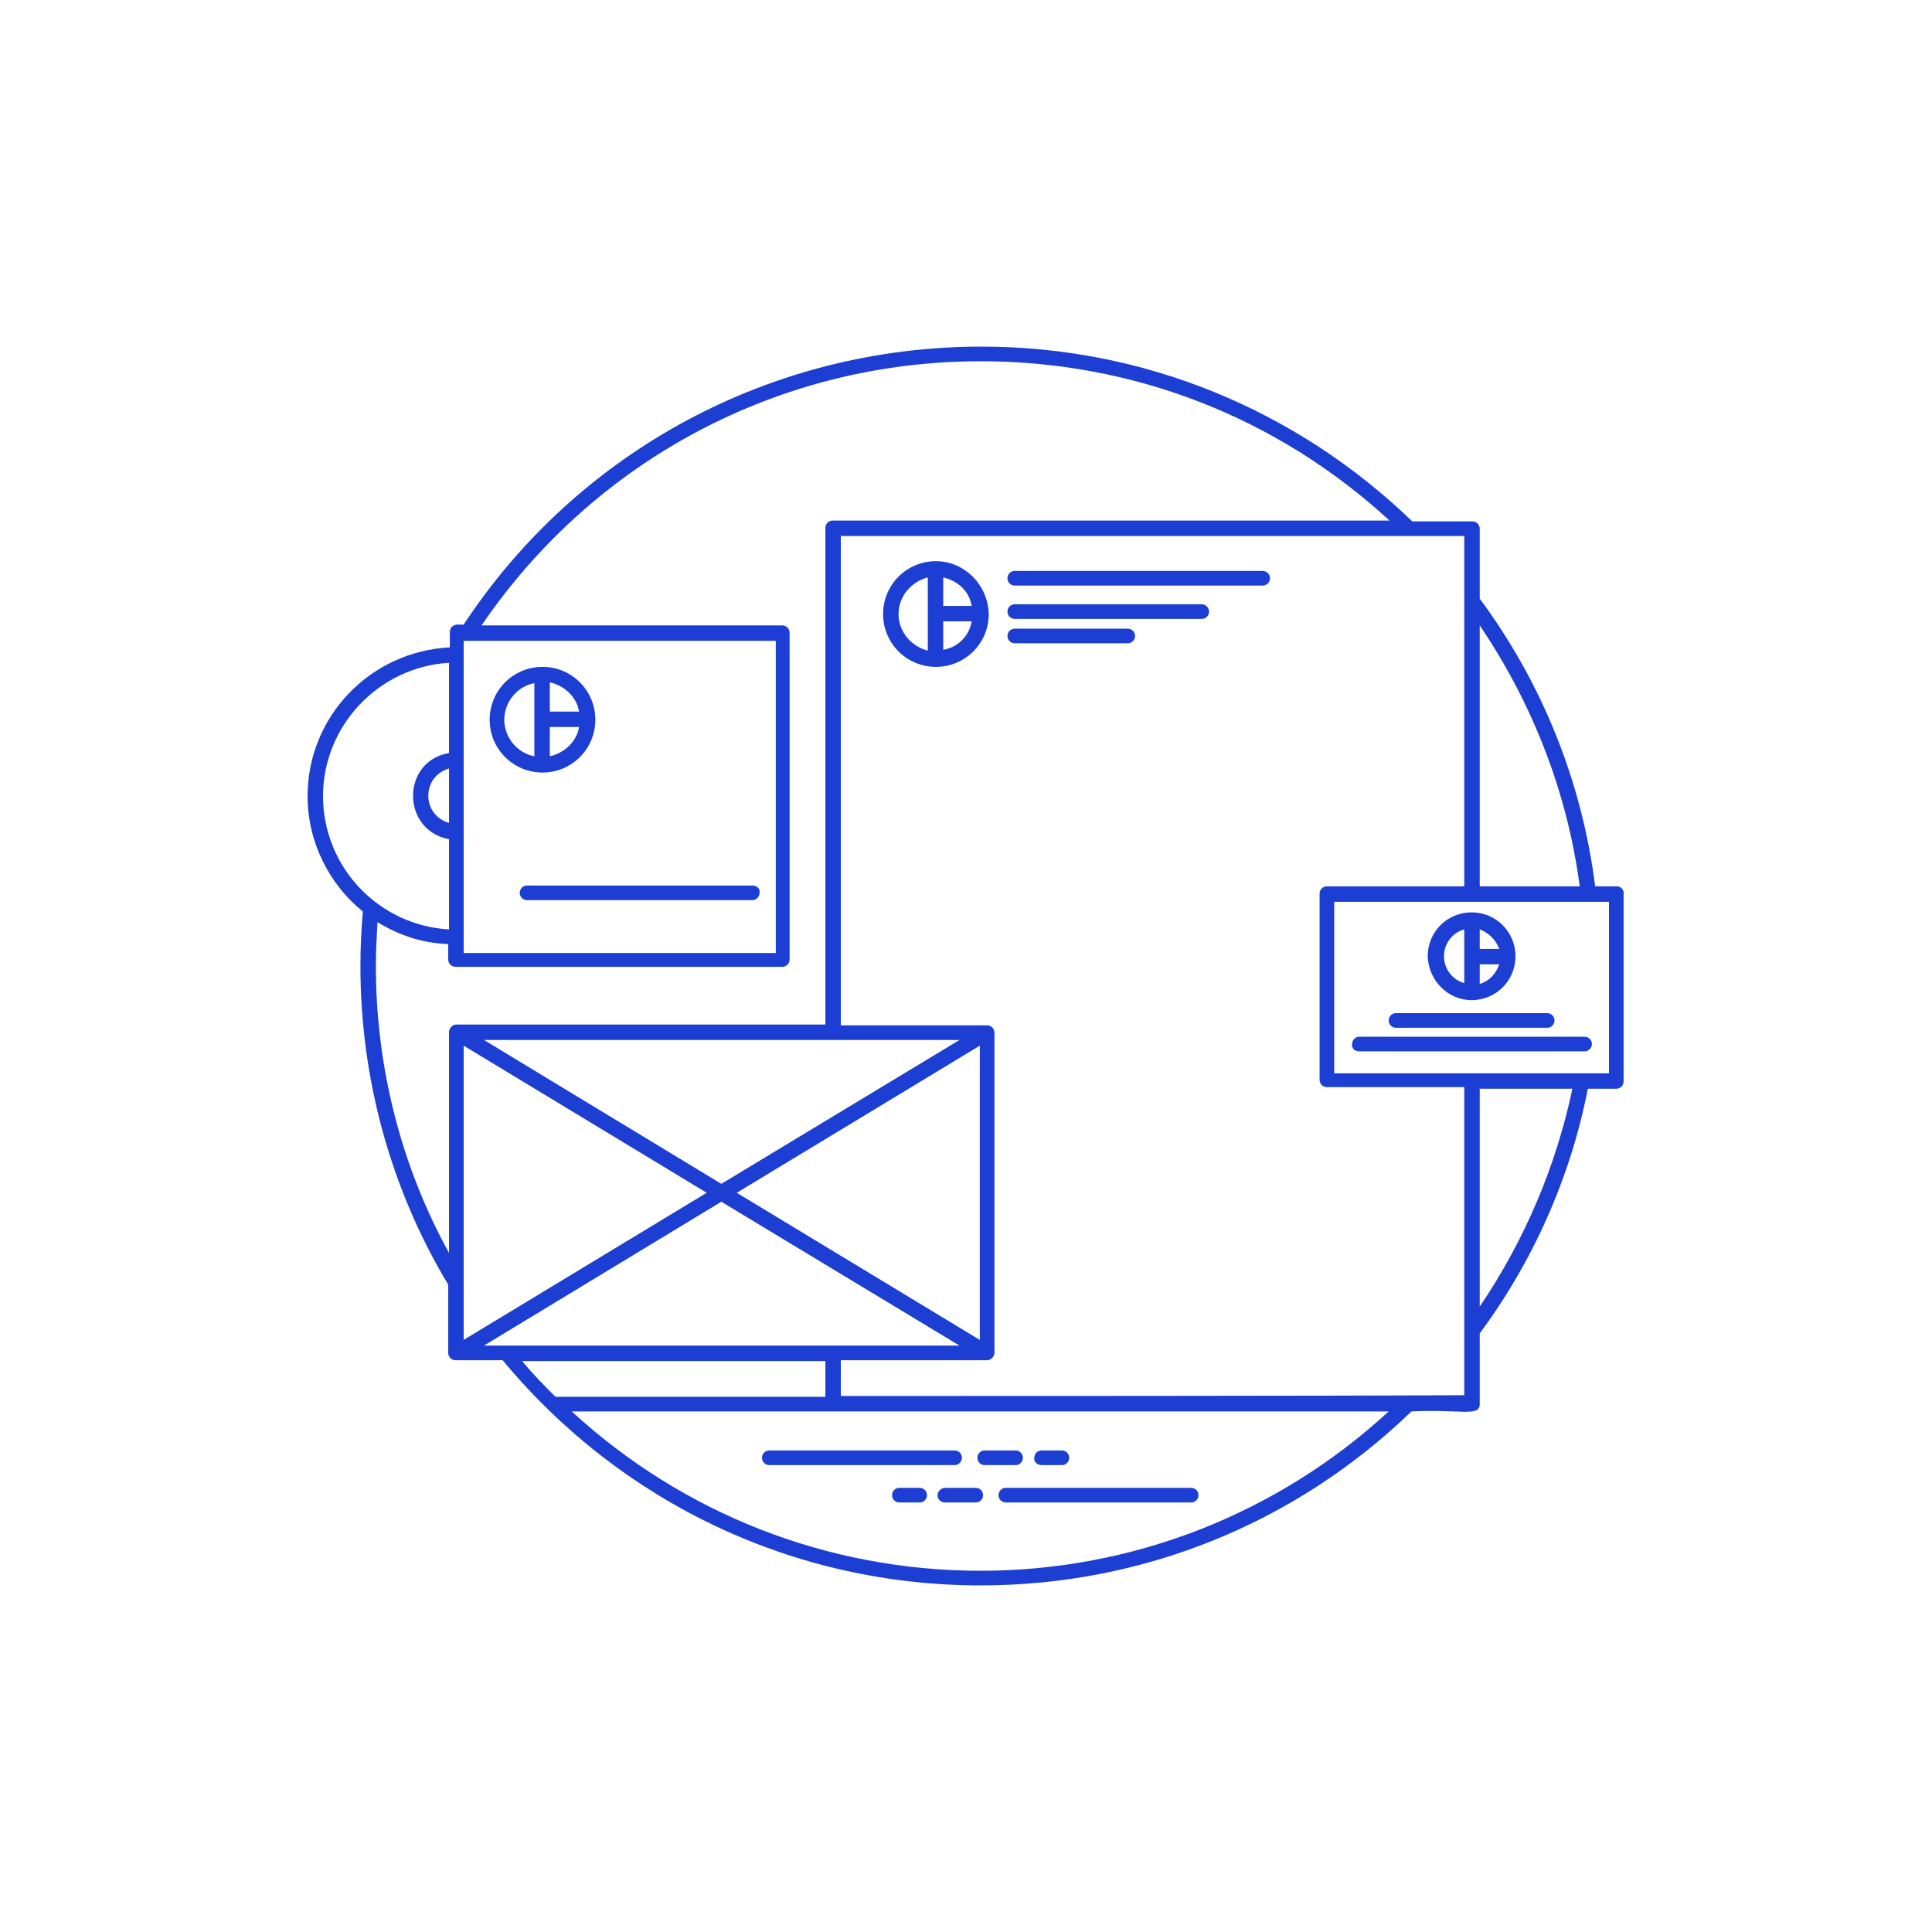
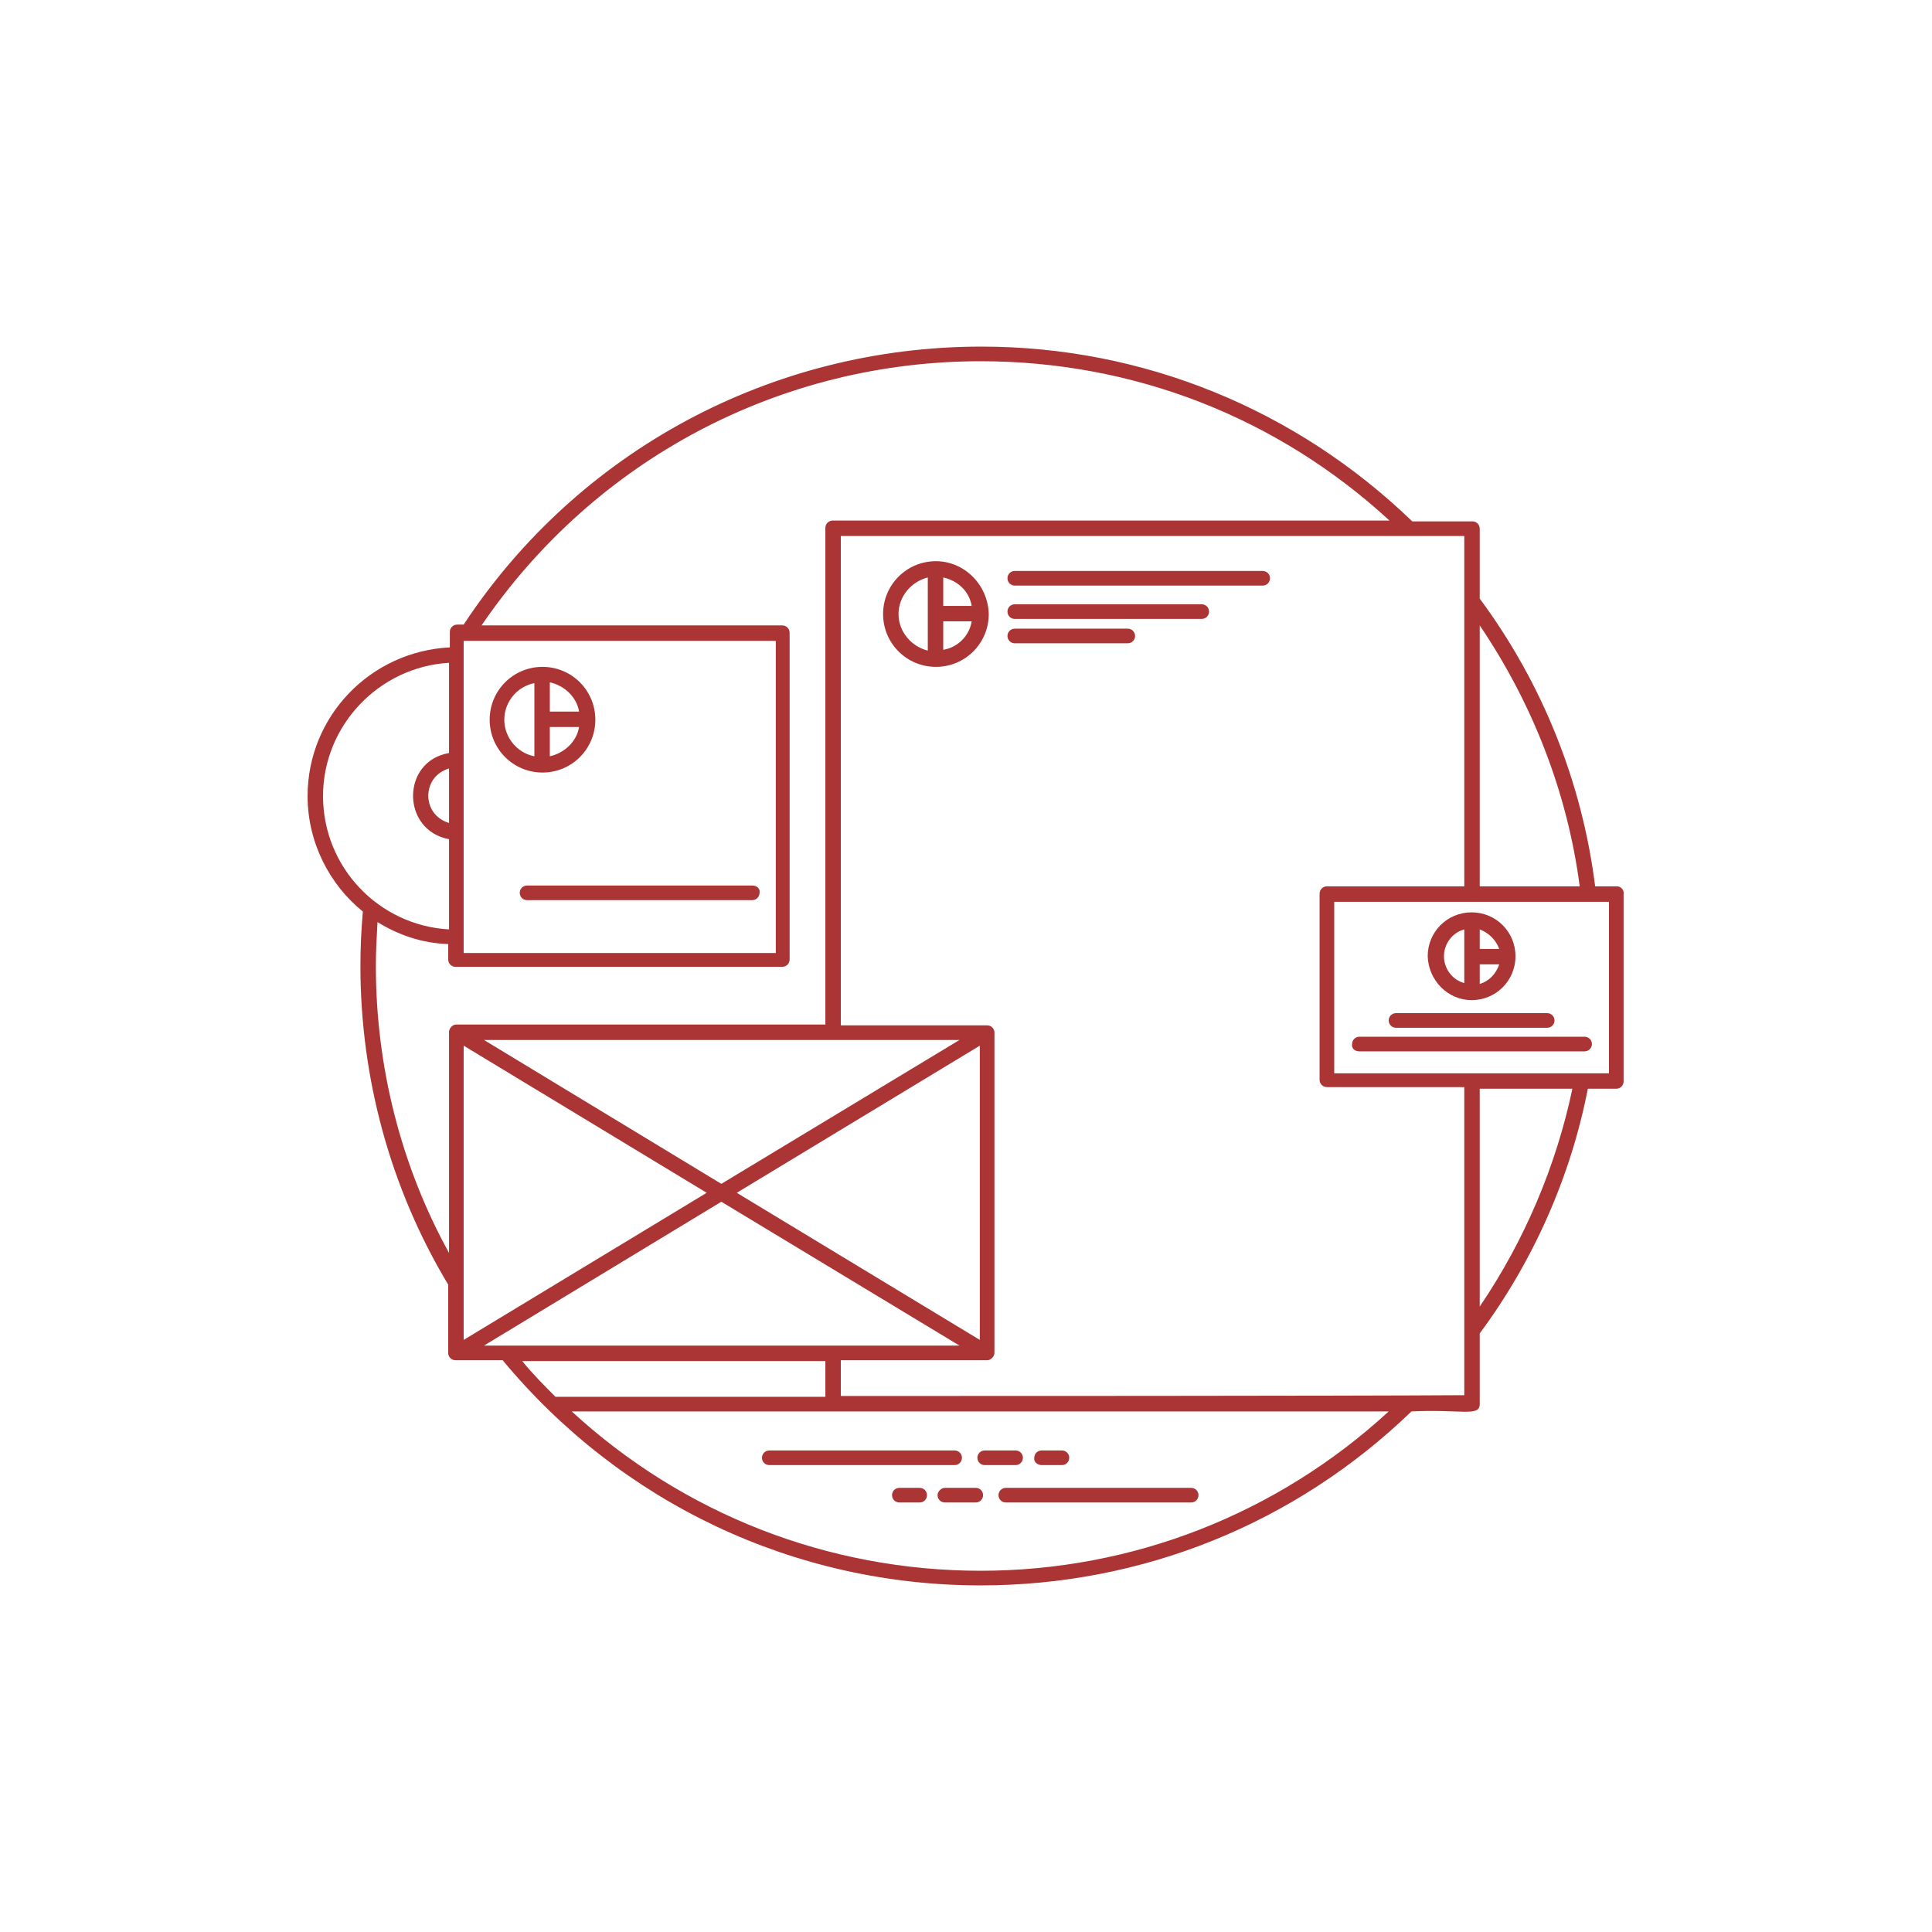
- <svg xmlns="http://www.w3.org/2000/svg" width="100" height="100">
-   <svg fill="#1c3ed3" transform="matrix(.69 0 0 .69 15.5 15.5)" viewBox="0 0 164 164">
-     <path d="M36.4 51.7c0-3.6-2.9-6.5-6.5-6.5s-6.5 2.9-6.5 6.5 2.9 6.5 6.5 6.5 6.5-2.9 6.5-6.5zm-5.6 4.5v-3.6h3.6c-.3 1.8-1.8 3.2-3.6 3.6zm3.6-5.5h-3.6v-3.6c1.8.4 3.3 1.8 3.6 3.6zm-9.2 1c0-2.2 1.6-4.1 3.7-4.5v9c-2.1-.4-3.7-2.3-3.7-4.5zM56.9 142.5c0 .5.4.9.9.9h22.8c.5 0 .9-.4.9-.9s-.4-.9-.9-.9H57.8c-.5 0-.9.4-.9.9zM84.3 143.4h3.8c.5 0 .9-.4.9-.9s-.4-.9-.9-.9h-3.8c-.5 0-.9.4-.9.9s.4.9.9.9zM91.3 143.4h2.5c.5 0 .9-.4.9-.9s-.4-.9-.9-.9h-2.5c-.5 0-.9.4-.9.9-.1.5.4.9.9.9zM86 147.1c0 .5.4.9.9.9h22.8c.5 0 .9-.4.9-.9s-.4-.9-.9-.9H86.9c-.5 0-.9.4-.9.9zM78.5 147.1c0 .5.4.9.9.9h3.8c.5 0 .9-.4.9-.9s-.4-.9-.9-.9h-3.8c-.4 0-.9.4-.9.9zM76.3 146.2h-2.5c-.5 0-.9.4-.9.9s.4.9.9.9h2.5c.5 0 .9-.4.9-.9s-.4-.9-.9-.9zM78.3 32.2c-3.6 0-6.5 2.9-6.5 6.5s2.9 6.5 6.5 6.5 6.5-2.9 6.5-6.5c-.1-3.6-3-6.5-6.5-6.5zm4.4 5.5h-3.5v-3.5c1.8.4 3.2 1.7 3.5 3.5zm-9 1c0-2.2 1.6-4 3.6-4.5v9c-2-.5-3.6-2.3-3.6-4.5zm5.5 4.4v-3.5h3.5c-.3 1.8-1.7 3.2-3.5 3.5z" />
-     <path d="M162.1 72.2h-2.7c-1.6-12.8-6.5-25-14.2-35.4v-8.6c0-.5-.4-.9-.9-.9h-7.4c-14.3-13.8-33.1-21.5-53-21.5-25.8 0-49.6 12.8-63.7 34.2h-.8c-.5 0-.9.4-.9.9v1.9C8.7 43.3 1 51.3 1 61.1 1 66.8 3.7 72 7.8 75.3c-.2 2.2-.3 4.5-.3 6.7 0 13.8 3.7 27.4 10.8 39.2v8.4c0 .5.4.9.9.9H25c14.6 17.6 35.9 27.7 58.8 27.7 19.9 0 38.7-7.6 53-21.4 6.1-.3 8.4.7 8.4-.9v-8.7c6.6-8.9 11.2-19.3 13.3-30.1h3.5c.5 0 .9-.4.9-.9v-23c.1-.5-.3-1-.8-1zm-4.6 0h-12.3V40.1c6.5 9.6 10.8 20.6 12.3 32.1zM18.4 64.4c-3.4-1-3.4-5.7 0-6.7v6.7zm1.8 14.1V56.7 42h38.4v38.4H20.2v-1.9zM2.9 61.1c0-8.7 6.9-15.9 15.5-16.4v11.1c-5.9 1-5.9 9.5 0 10.6v11.1C9.7 77 2.9 69.8 2.9 61.1zM9.4 82c0-1.8.1-3.6.2-5.4 2.6 1.6 5.5 2.6 8.7 2.7v1.9c0 .5.4.9.9.9h40.2c.5 0 .9-.4.9-.9V41c0-.5-.4-.9-.9-.9h-37C36.3 19.7 59.1 7.6 83.8 7.6c18.8 0 36.5 6.9 50.3 19.6H65.6c-.5 0-.9.4-.9.9v61.1H19.3c-.5 0-.9.5-.9.9v27.2c-5.9-10.7-9-22.9-9-35.3zm74.3 46l-29.9-18.1 29.9-18.1V128zM20.2 91.8l29.9 18.1L20.2 128V91.8zm31.7 17L22.7 91.1h58.5l-29.3 17.7zm0 2.2l29.3 17.7H22.7L51.9 111zm12.8 19.6v4.4H31.5c-1.4-1.4-2.8-2.8-4.1-4.4h37.3zm19.1 25.8c-18.8 0-36.6-7-50.3-19.6H134c-13.7 12.6-31.5 19.6-50.2 19.6zm-17.2-21.5v-4.4h18c.5 0 .9-.5.9-.9V90.2c0-.5-.4-.9-.9-.9h-18V29.1h76.7v43.1h-16.9c-.5 0-.9.4-.9.9V96c0 .5.4.9.9.9h16.9v37.9c-14.5.1-63 .1-76.7.1zm78.6-11V97.1h11.4c-2 9.5-5.9 18.7-11.4 26.8zm15.9-28.7h-33.8V74.1h33.8v21.1z" />
-     <path d="M144.2 86.2c3 0 5.4-2.4 5.4-5.4 0-3-2.4-5.4-5.4-5.4s-5.4 2.4-5.4 5.4c.1 3 2.5 5.4 5.4 5.4zm1-2v-2.4h2.4c-.4 1.2-1.3 2.1-2.4 2.4zm2.4-4.3h-2.4v-2.4c1.1.4 2 1.3 2.4 2.4zm-4.3-2.4v6.6c-1.5-.4-2.5-1.8-2.5-3.3 0-1.5 1-2.9 2.5-3.3zM134.9 89.6h18.6c.5 0 .9-.4.9-.9s-.4-.9-.9-.9h-18.6c-.5 0-.9.4-.9.9s.4.9.9.9zM130.4 92.5h27.7c.5 0 .9-.4.9-.9s-.4-.9-.9-.9h-27.7c-.5 0-.9.4-.9.9-.1.5.3.9.9.9zM118.5 33.4H88c-.5 0-.9.4-.9.9s.4.9.9.9h30.5c.5 0 .9-.4.9-.9s-.4-.9-.9-.9zM111 37.5H88c-.5 0-.9.4-.9.9s.4.9.9.9h23c.5 0 .9-.4.9-.9s-.4-.9-.9-.9zM101.9 40.5H88c-.5 0-.9.4-.9.9s.4.9.9.9h13.9c.5 0 .9-.4.9-.9s-.4-.9-.9-.9zM55.7 72.1H28c-.5 0-.9.4-.9.9s.4.9.9.9h27.7c.5 0 .9-.4.9-.9.1-.5-.3-.9-.9-.9z" />
+ <svg xmlns="http://www.w3.org/2000/svg" width="100" height="100" version="1.1" id="svg4644">
+   <defs id="defs4648" />
+   <svg fill="#1c3ed3" transform="matrix(.69 0 0 .69 15.5 15.5)" viewBox="0 0 164 164" version="1.1" id="svg4642" style="fill:#ab3434;fill-opacity:1">
+     <path d="M36.4 51.7c0-3.6-2.9-6.5-6.5-6.5s-6.5 2.9-6.5 6.5 2.9 6.5 6.5 6.5 6.5-2.9 6.5-6.5zm-5.6 4.5v-3.6h3.6c-.3 1.8-1.8 3.2-3.6 3.6zm3.6-5.5h-3.6v-3.6c1.8.4 3.3 1.8 3.6 3.6zm-9.2 1c0-2.2 1.6-4.1 3.7-4.5v9c-2.1-.4-3.7-2.3-3.7-4.5zM56.9 142.5c0 .5.4.9.9.9h22.8c.5 0 .9-.4.9-.9s-.4-.9-.9-.9H57.8c-.5 0-.9.4-.9.9zM84.3 143.4h3.8c.5 0 .9-.4.9-.9s-.4-.9-.9-.9h-3.8c-.5 0-.9.4-.9.9s.4.9.9.9zM91.3 143.4h2.5c.5 0 .9-.4.9-.9s-.4-.9-.9-.9h-2.5c-.5 0-.9.4-.9.9-.1.5.4.9.9.9zM86 147.1c0 .5.4.9.9.9h22.8c.5 0 .9-.4.9-.9s-.4-.9-.9-.9H86.9c-.5 0-.9.4-.9.9zM78.5 147.1c0 .5.4.9.9.9h3.8c.5 0 .9-.4.9-.9s-.4-.9-.9-.9h-3.8c-.4 0-.9.4-.9.9zM76.3 146.2h-2.5c-.5 0-.9.4-.9.9s.4.9.9.9h2.5c.5 0 .9-.4.9-.9s-.4-.9-.9-.9zM78.3 32.2c-3.6 0-6.5 2.9-6.5 6.5s2.9 6.5 6.5 6.5 6.5-2.9 6.5-6.5c-.1-3.6-3-6.5-6.5-6.5zm4.4 5.5h-3.5v-3.5c1.8.4 3.2 1.7 3.5 3.5zm-9 1c0-2.2 1.6-4 3.6-4.5v9c-2-.5-3.6-2.3-3.6-4.5zm5.5 4.4v-3.5h3.5c-.3 1.8-1.7 3.2-3.5 3.5z" id="path4636" style="fill:#ab3434;fill-opacity:1" />
+     <path d="M162.1 72.2h-2.7c-1.6-12.8-6.5-25-14.2-35.4v-8.6c0-.5-.4-.9-.9-.9h-7.4c-14.3-13.8-33.1-21.5-53-21.5-25.8 0-49.6 12.8-63.7 34.2h-.8c-.5 0-.9.4-.9.9v1.9C8.7 43.3 1 51.3 1 61.1 1 66.8 3.7 72 7.8 75.3c-.2 2.2-.3 4.5-.3 6.7 0 13.8 3.7 27.4 10.8 39.2v8.4c0 .5.4.9.9.9H25c14.6 17.6 35.9 27.7 58.8 27.7 19.9 0 38.7-7.6 53-21.4 6.1-.3 8.4.7 8.4-.9v-8.7c6.6-8.9 11.2-19.3 13.3-30.1h3.5c.5 0 .9-.4.9-.9v-23c.1-.5-.3-1-.8-1zm-4.6 0h-12.3V40.1c6.5 9.6 10.8 20.6 12.3 32.1zM18.4 64.4c-3.4-1-3.4-5.7 0-6.7v6.7zm1.8 14.1V56.7 42h38.4v38.4H20.2v-1.9zM2.9 61.1c0-8.7 6.9-15.9 15.5-16.4v11.1c-5.9 1-5.9 9.5 0 10.6v11.1C9.7 77 2.9 69.8 2.9 61.1zM9.4 82c0-1.8.1-3.6.2-5.4 2.6 1.6 5.5 2.6 8.7 2.7v1.9c0 .5.4.9.9.9h40.2c.5 0 .9-.4.9-.9V41c0-.5-.4-.9-.9-.9h-37C36.3 19.7 59.1 7.6 83.8 7.6c18.8 0 36.5 6.9 50.3 19.6H65.6c-.5 0-.9.4-.9.9v61.1H19.3c-.5 0-.9.5-.9.9v27.2c-5.9-10.7-9-22.9-9-35.3zm74.3 46l-29.9-18.1 29.9-18.1V128zM20.2 91.8l29.9 18.1L20.2 128V91.8zm31.7 17L22.7 91.1h58.5l-29.3 17.7zm0 2.2l29.3 17.7H22.7L51.9 111zm12.8 19.6v4.4H31.5c-1.4-1.4-2.8-2.8-4.1-4.4h37.3zm19.1 25.8c-18.8 0-36.6-7-50.3-19.6H134c-13.7 12.6-31.5 19.6-50.2 19.6zm-17.2-21.5v-4.4h18c.5 0 .9-.5.9-.9V90.2c0-.5-.4-.9-.9-.9h-18V29.1h76.7v43.1h-16.9c-.5 0-.9.4-.9.9V96c0 .5.4.9.9.9h16.9v37.9c-14.5.1-63 .1-76.7.1zm78.6-11V97.1h11.4c-2 9.5-5.9 18.7-11.4 26.8zm15.9-28.7h-33.8V74.1h33.8v21.1z" id="path4638" style="fill:#ab3434;fill-opacity:1" />
+     <path d="M144.2 86.2c3 0 5.4-2.4 5.4-5.4 0-3-2.4-5.4-5.4-5.4s-5.4 2.4-5.4 5.4c.1 3 2.5 5.4 5.4 5.4zm1-2v-2.4h2.4c-.4 1.2-1.3 2.1-2.4 2.4zm2.4-4.3h-2.4v-2.4c1.1.4 2 1.3 2.4 2.4zm-4.3-2.4v6.6c-1.5-.4-2.5-1.8-2.5-3.3 0-1.5 1-2.9 2.5-3.3zM134.9 89.6h18.6c.5 0 .9-.4.9-.9s-.4-.9-.9-.9h-18.6c-.5 0-.9.4-.9.9s.4.9.9.9zM130.4 92.5h27.7c.5 0 .9-.4.9-.9s-.4-.9-.9-.9h-27.7c-.5 0-.9.4-.9.9-.1.5.3.9.9.9zM118.5 33.4H88c-.5 0-.9.4-.9.9s.4.9.9.9h30.5c.5 0 .9-.4.9-.9s-.4-.9-.9-.9zM111 37.5H88c-.5 0-.9.4-.9.9s.4.9.9.9h23c.5 0 .9-.4.9-.9s-.4-.9-.9-.9zM101.9 40.5H88c-.5 0-.9.4-.9.9s.4.9.9.9h13.9c.5 0 .9-.4.9-.9s-.4-.9-.9-.9zM55.7 72.1H28c-.5 0-.9.4-.9.9s.4.9.9.9h27.7c.5 0 .9-.4.9-.9.1-.5-.3-.9-.9-.9z" id="path4640" style="fill:#ab3434;fill-opacity:1" />
  </svg>
</svg>
